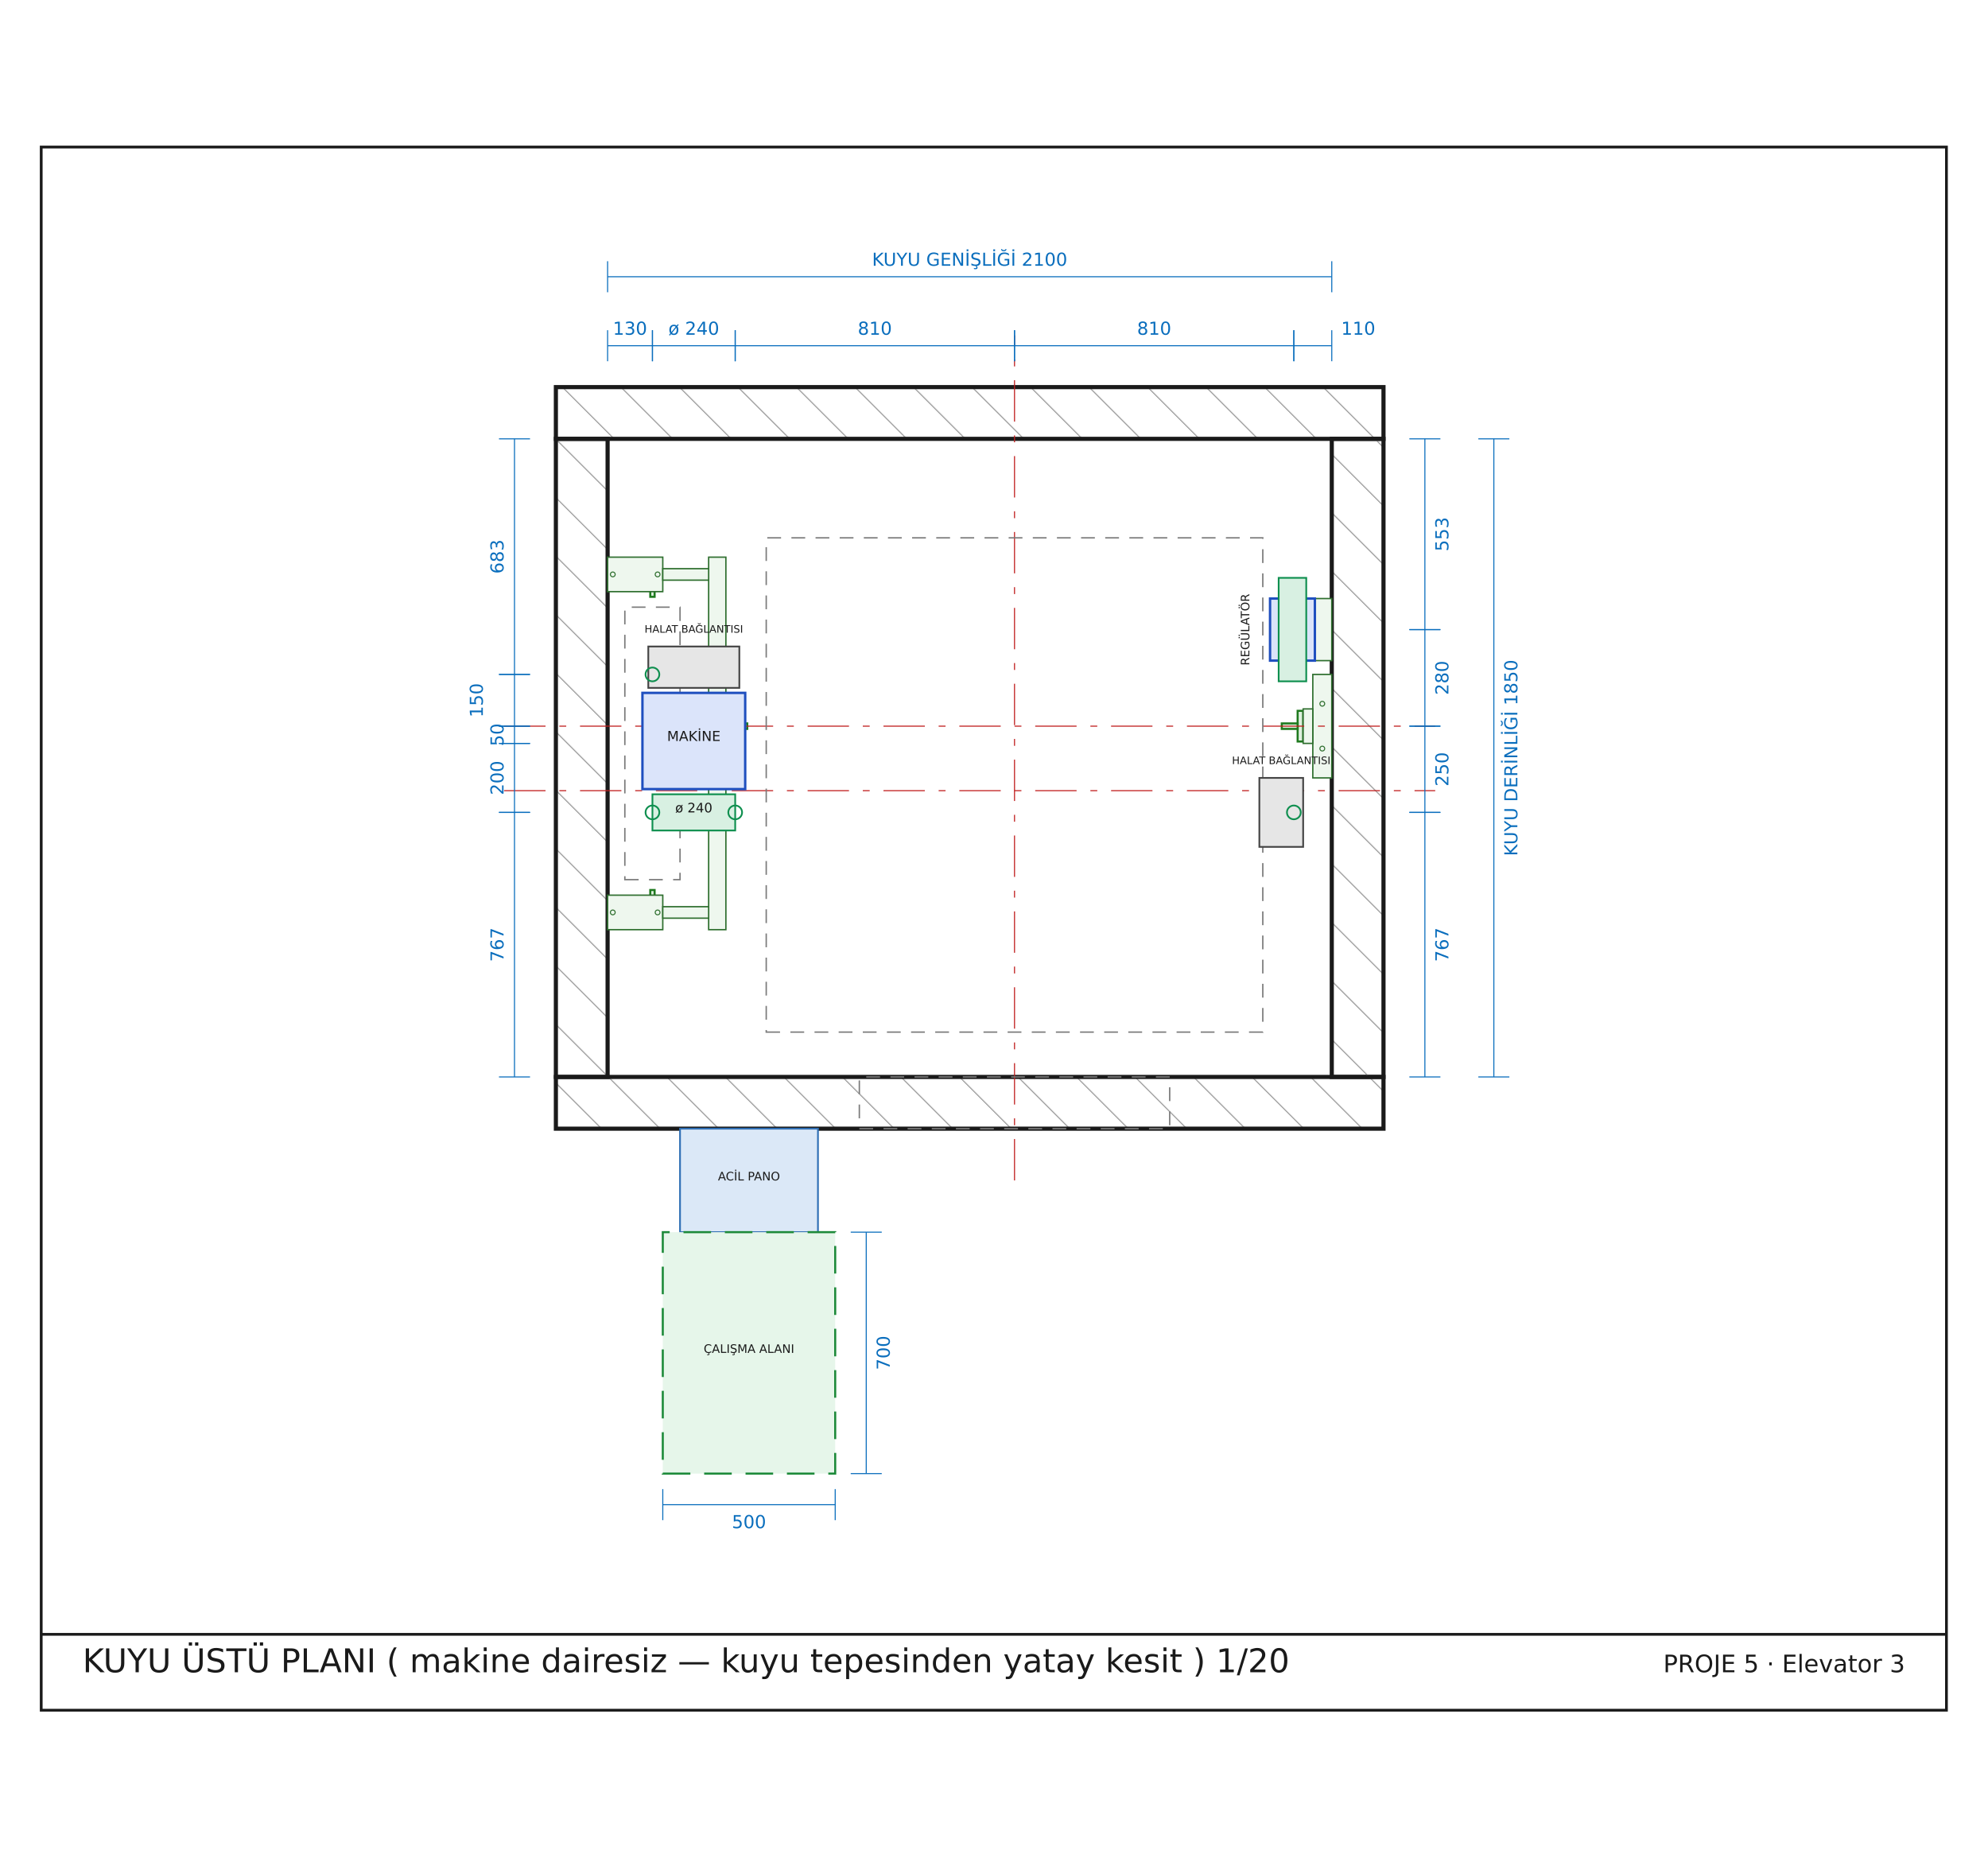
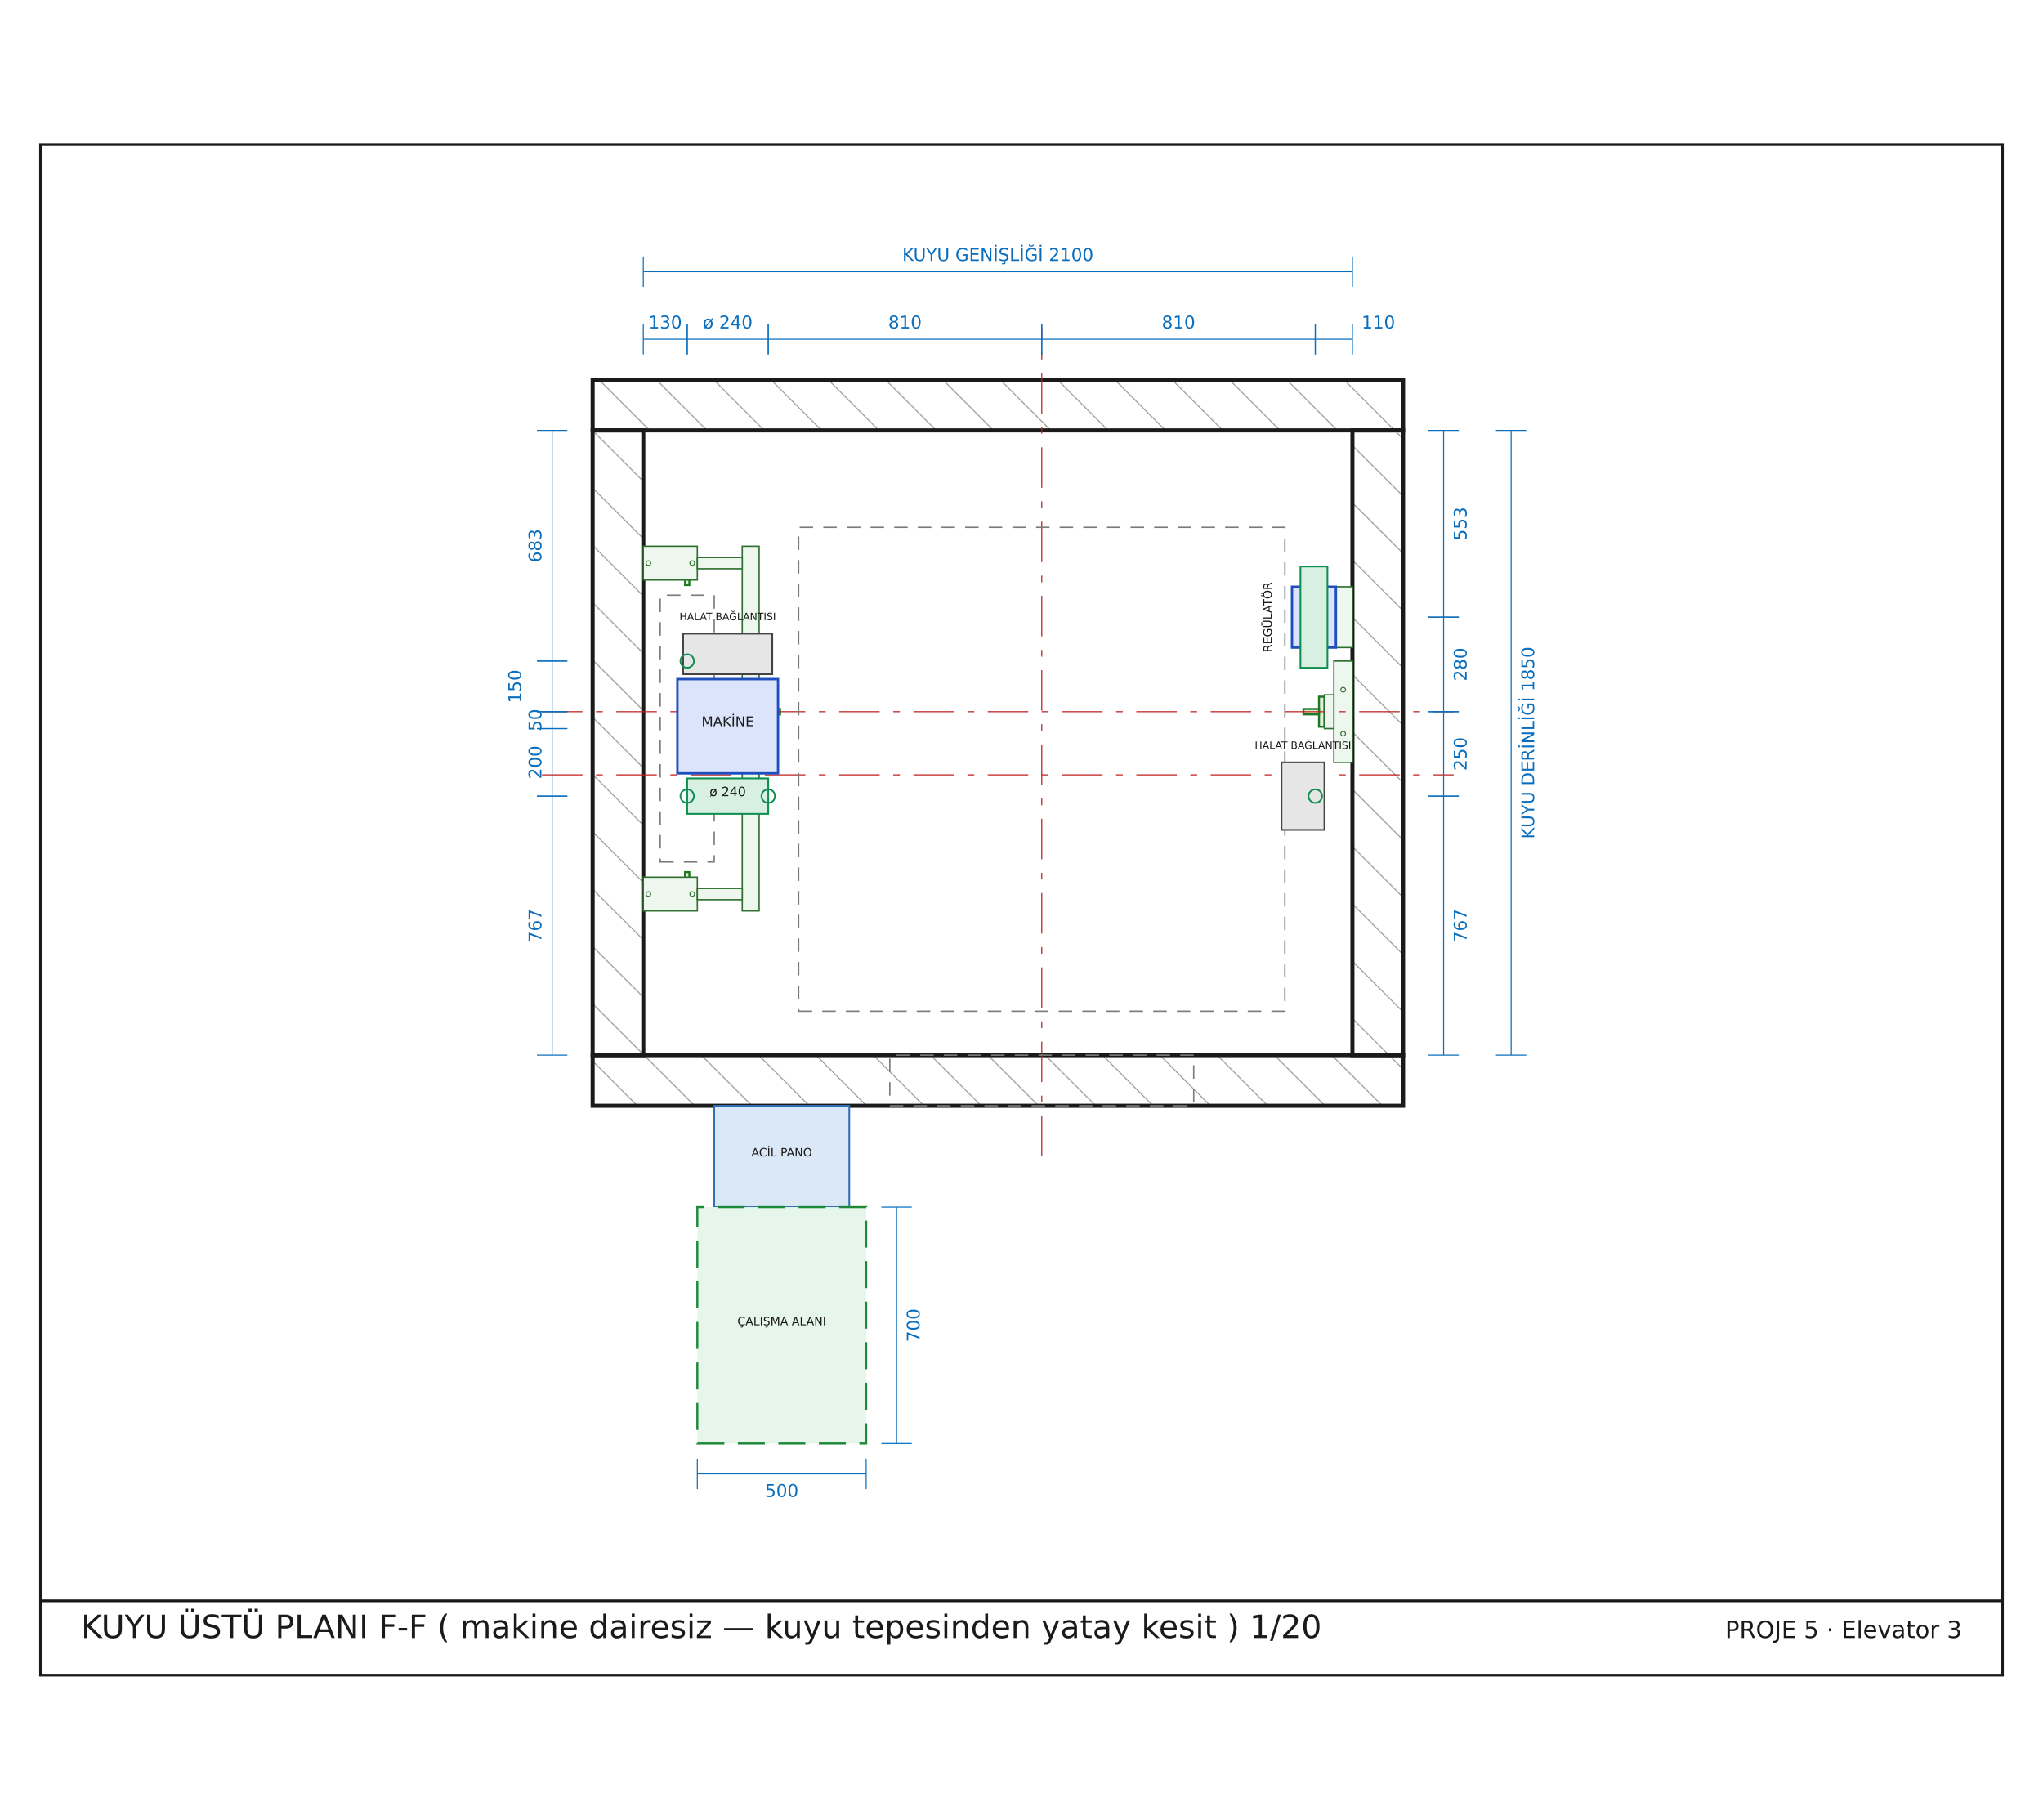
- <svg xmlns="http://www.w3.org/2000/svg" viewBox="-1762 -3116 5765 5372" width="288mm" height="269mm">
+ <svg xmlns="http://www.w3.org/2000/svg" viewBox="-1905 -3116 6050 5372" width="302mm" height="269mm">
  <defs>
    <pattern id="tarama" width="120" height="120" patternUnits="userSpaceOnUse" patternTransform="rotate(45)">
      <line x1="0" y1="0" x2="0" y2="120" stroke="#9a9a9a" stroke-width="6" />
    </pattern>
    <pattern id="tugla" width="240" height="120" patternUnits="userSpaceOnUse">
      <rect width="240" height="120" fill="#fdf3ee" />
      <path d="M0 0 H240 M0 60 H240 M120 0 V60 M0 60 V120 M240 60 V120" stroke="#c08a6a" stroke-width="5" fill="none" />
    </pattern>
  </defs>
  <rect x="-100000" y="-100000" width="200000" height="200000" fill="#ffffff" />
  <g transform="scale(1,-1)">
    <rect x="-150.0" y="-150.0" width="2400.0" height="150.0" fill="url(#tarama)" stroke="none" />
    <rect x="-150.0" y="-150.0" width="2400.0" height="150.0" fill="none" stroke="#1a1a1a" stroke-width="12" />
    <rect x="-150.0" y="1850.0" width="2400.0" height="150.0" fill="url(#tarama)" stroke="none" />
    <rect x="-150.0" y="1850.0" width="2400.0" height="150.0" fill="none" stroke="#1a1a1a" stroke-width="12" />
    <rect x="-150.0" y="0.0" width="150.0" height="1850.0" fill="url(#tarama)" stroke="none" />
    <rect x="-150.0" y="0.0" width="150.0" height="1850.0" fill="none" stroke="#1a1a1a" stroke-width="12" />
    <rect x="2100.0" y="0.0" width="150.0" height="1850.0" fill="url(#tarama)" stroke="none" />
    <rect x="2100.0" y="0.0" width="150.0" height="1850.0" fill="none" stroke="#1a1a1a" stroke-width="12" />
    <rect x="0.0" y="0.0" width="2100.0" height="1850.0" fill="none" stroke="#1a1a1a" stroke-width="6" />
    <line x1="1180.0" y1="-300.0" x2="1180.0" y2="2150.0" stroke="#c01c1c" stroke-width="3" stroke-dasharray="120 40 20 40" />
    <line x1="-300.0" y1="830.0" x2="2400.0" y2="830.0" stroke="#c01c1c" stroke-width="3" stroke-dasharray="120 40 20 40" />
    <rect x="343.0" y="972.5" width="16.0" height="89.0" fill="#dff0df" stroke="#1f7a1f" stroke-width="6" />
    <rect x="359.0" y="1009.0" width="46.0" height="16.0" fill="#dff0df" stroke="#1f7a1f" stroke-width="6" />
    <rect x="293.0" y="427.0" width="50.0" height="1080.0" fill="#eef7ee" stroke="#2f6f2f" stroke-width="4" />
    <rect x="2001.0" y="972.5" width="16.0" height="89.0" fill="#dff0df" stroke="#1f7a1f" stroke-width="6" />
    <rect x="1955.0" y="1009.0" width="46.0" height="16.0" fill="#dff0df" stroke="#1f7a1f" stroke-width="6" />
    <rect x="2045.0" y="867.0" width="55.0" height="300.0" fill="#eef7ee" stroke="#2f6f2f" stroke-width="4" />
    <circle cx="2072.5" cy="952.0" r="7.0" fill="none" stroke="#2f6f2f" stroke-width="3" />
    <circle cx="2072.5" cy="1082.0" r="7.0" fill="none" stroke="#2f6f2f" stroke-width="3" />
    <rect x="2017.0" y="967.0" width="28.0" height="100.0" fill="#eef7ee" stroke="#2f6f2f" stroke-width="4" />
    <line x1="-300.0" y1="1017.0" x2="2400.0" y2="1017.0" stroke="#c01c1c" stroke-width="3" stroke-dasharray="120 40 20 40" />
    <rect x="95.0" y="1444.4" width="70.0" height="12.6" fill="#dff0df" stroke="#1f7a1f" stroke-width="6" />
    <rect x="123.7" y="1392.0" width="12.6" height="52.4" fill="#dff0df" stroke="#1f7a1f" stroke-width="6" />
    <rect x="0.0" y="1407.0" width="160.0" height="100.0" fill="#eef7ee" stroke="#2f6f2f" stroke-width="4" />
    <circle cx="15.0" cy="1457.0" r="7.0" fill="none" stroke="#2f6f2f" stroke-width="3" />
    <circle cx="145.0" cy="1457.0" r="7.0" fill="none" stroke="#2f6f2f" stroke-width="3" />
    <rect x="160.0" y="1440.3" width="133.0" height="33.3" fill="#eef7ee" stroke="#2f6f2f" stroke-width="4" />
    <rect x="95.0" y="477.0" width="70.0" height="12.6" fill="#dff0df" stroke="#1f7a1f" stroke-width="6" />
    <rect x="123.7" y="489.6" width="12.6" height="52.4" fill="#dff0df" stroke="#1f7a1f" stroke-width="6" />
    <rect x="0.0" y="427.0" width="160.0" height="100.0" fill="#eef7ee" stroke="#2f6f2f" stroke-width="4" />
    <circle cx="15.0" cy="477.0" r="7.0" fill="none" stroke="#2f6f2f" stroke-width="3" />
    <circle cx="145.0" cy="477.0" r="7.0" fill="none" stroke="#2f6f2f" stroke-width="3" />
    <rect x="160.0" y="460.3" width="133.0" height="33.3" fill="#eef7ee" stroke="#2f6f2f" stroke-width="4" />
    <rect x="460.0" y="130.0" width="1440.0" height="1433.0" fill="none" stroke="#7a7a7a" stroke-width="4" stroke-dasharray="40 30" />
    <rect x="50.0" y="572.0" width="160.0" height="790.0" fill="none" stroke="#7a7a7a" stroke-width="4" stroke-dasharray="40 30" />
    <rect x="730.0" y="-150.0" width="900.0" height="150.0" fill="none" stroke="#7a7a7a" stroke-width="4" stroke-dasharray="40 30" />
    <rect x="101.0" y="834.5" width="298.0" height="279.0" fill="#dbe4fa" stroke="#1f4fbf" stroke-width="7" />
    <rect x="130.0" y="714.5" width="240.0" height="105.0" fill="#d8f0e2" stroke="#0f8f4f" stroke-width="5" />
    <g transform="translate(250.0,974.0) scale(1,-1) rotate(-0.0)">
      <text x="0" y="0" font-family="DejaVu Sans, Arial" font-size="40" fill="#1a1a1a" text-anchor="middle">MAKİNE</text>
    </g>
    <g transform="translate(250.0,767.0) scale(1,-1) rotate(-0.0)">
      <text x="0" y="0" font-family="DejaVu Sans, Arial" font-size="38" fill="#1a1a1a" text-anchor="middle">ø 240</text>
    </g>
    <rect x="118.0" y="1128.0" width="264.0" height="120.0" fill="#e6e6e6" stroke="#444444" stroke-width="5" />
    <rect x="1890.0" y="667.0" width="127.0" height="200.0" fill="#e6e6e6" stroke="#444444" stroke-width="5" />
    <g transform="translate(250.0,1288.0) scale(1,-1) rotate(-0.0)">
      <text x="0" y="0" font-family="DejaVu Sans, Arial" font-size="30" fill="#1a1a1a" text-anchor="middle">HALAT BAĞLANTISI</text>
    </g>
    <g transform="translate(1953.5,907.0) scale(1,-1) rotate(-0.0)">
      <text x="0" y="0" font-family="DejaVu Sans, Arial" font-size="30" fill="#1a1a1a" text-anchor="middle">HALAT BAĞLANTISI</text>
    </g>
    <circle cx="370.0" cy="767.0" r="20.0" fill="none" stroke="#0f8f4f" stroke-width="5" />
    <circle cx="1990.0" cy="767.0" r="20.0" fill="none" stroke="#0f8f4f" stroke-width="5" />
    <circle cx="130.0" cy="767.0" r="20.0" fill="none" stroke="#0f8f4f" stroke-width="5" />
    <circle cx="130.0" cy="1167.0" r="20.0" fill="none" stroke="#0f8f4f" stroke-width="5" />
    <rect x="2051.0" y="1207.0" width="49.0" height="180.0" fill="#eef7ee" stroke="#2f6f2f" stroke-width="4" />
    <rect x="1921.0" y="1207.0" width="130.0" height="180.0" fill="#dbe4fa" stroke="#1f4fbf" stroke-width="7" />
    <rect x="1946.0" y="1147.0" width="80.0" height="300.0" fill="#d8f0e2" stroke="#0f8f4f" stroke-width="5" />
    <g transform="translate(1861.0,1297.0) scale(1,-1) rotate(-90.0)">
      <text x="0" y="0" font-family="DejaVu Sans, Arial" font-size="34" fill="#1a1a1a" text-anchor="middle">REGÜLATÖR</text>
    </g>
    <rect x="210.0" y="-450.0" width="400.0" height="300.0" fill="#dbe8f7" stroke="#2f6fb5" stroke-width="5" />
    <rect x="160.0" y="-1150.0" width="500.0" height="700.0" fill="#e6f6ea" stroke="#1d8a3a" stroke-width="6" stroke-dasharray="80 40" />
    <g transform="translate(410.0,-300.0) scale(1,-1) rotate(-0.0)">
      <text x="0" y="0" font-family="DejaVu Sans, Arial" font-size="34" fill="#1a1a1a" text-anchor="middle">ACİL PANO</text>
    </g>
    <g transform="translate(410.0,-800.0) scale(1,-1) rotate(-0.0)">
      <text x="0" y="0" font-family="DejaVu Sans, Arial" font-size="34" fill="#1a1a1a" text-anchor="middle">ÇALIŞMA ALANI</text>
    </g>
    <line x1="0.0" y1="2120.0" x2="130.0" y2="2120.0" stroke="#0a6ebd" stroke-width="3" />
    <line x1="0.0" y1="2075.0" x2="0.0" y2="2165.0" stroke="#0a6ebd" stroke-width="3" />
    <line x1="130.0" y1="2075.0" x2="130.0" y2="2165.0" stroke="#0a6ebd" stroke-width="3" />
    <g transform="translate(65.0,2151.8) scale(1,-1) rotate(-0.0)">
      <text x="0" y="0" font-family="DejaVu Sans, Arial" font-size="52" fill="#0a6ebd" text-anchor="middle">130</text>
    </g>
    <line x1="130.0" y1="2120.0" x2="370.0" y2="2120.0" stroke="#0a6ebd" stroke-width="3" />
    <line x1="130.0" y1="2075.0" x2="130.0" y2="2165.0" stroke="#0a6ebd" stroke-width="3" />
    <line x1="370.0" y1="2075.0" x2="370.0" y2="2165.0" stroke="#0a6ebd" stroke-width="3" />
    <g transform="translate(250.0,2151.8) scale(1,-1) rotate(-0.0)">
      <text x="0" y="0" font-family="DejaVu Sans, Arial" font-size="52" fill="#0a6ebd" text-anchor="middle">ø 240</text>
    </g>
    <line x1="370.0" y1="2120.0" x2="1180.0" y2="2120.0" stroke="#0a6ebd" stroke-width="3" />
    <line x1="370.0" y1="2075.0" x2="370.0" y2="2165.0" stroke="#0a6ebd" stroke-width="3" />
    <line x1="1180.0" y1="2075.0" x2="1180.0" y2="2165.0" stroke="#0a6ebd" stroke-width="3" />
    <g transform="translate(775.0,2151.8) scale(1,-1) rotate(-0.0)">
      <text x="0" y="0" font-family="DejaVu Sans, Arial" font-size="52" fill="#0a6ebd" text-anchor="middle">810</text>
    </g>
    <line x1="1180.0" y1="2120.0" x2="1990.0" y2="2120.0" stroke="#0a6ebd" stroke-width="3" />
    <line x1="1180.0" y1="2075.0" x2="1180.0" y2="2165.0" stroke="#0a6ebd" stroke-width="3" />
    <line x1="1990.0" y1="2075.0" x2="1990.0" y2="2165.0" stroke="#0a6ebd" stroke-width="3" />
    <g transform="translate(1585.0,2151.8) scale(1,-1) rotate(-0.0)">
      <text x="0" y="0" font-family="DejaVu Sans, Arial" font-size="52" fill="#0a6ebd" text-anchor="middle">810</text>
    </g>
    <line x1="1990.0" y1="2120.0" x2="2100.0" y2="2120.0" stroke="#0a6ebd" stroke-width="3" />
    <line x1="1990.0" y1="2075.0" x2="1990.0" y2="2165.0" stroke="#0a6ebd" stroke-width="3" />
    <line x1="2100.0" y1="2075.0" x2="2100.0" y2="2165.0" stroke="#0a6ebd" stroke-width="3" />
    <g transform="translate(2176.8,2151.8) scale(1,-1) rotate(-0.0)">
      <text x="0" y="0" font-family="DejaVu Sans, Arial" font-size="52" fill="#0a6ebd" text-anchor="middle">110</text>
    </g>
    <line x1="0.0" y1="2320.0" x2="2100.0" y2="2320.0" stroke="#0a6ebd" stroke-width="3" />
    <line x1="0.0" y1="2275.0" x2="0.0" y2="2365.0" stroke="#0a6ebd" stroke-width="3" />
    <line x1="2100.0" y1="2275.0" x2="2100.0" y2="2365.0" stroke="#0a6ebd" stroke-width="3" />
    <g transform="translate(1050.0,2351.8) scale(1,-1) rotate(-0.0)">
      <text x="0" y="0" font-family="DejaVu Sans, Arial" font-size="52" fill="#0a6ebd" text-anchor="middle">KUYU GENİŞLİĞİ 2100</text>
    </g>
    <line x1="2370.0" y1="0.0" x2="2370.0" y2="767.0" stroke="#0a6ebd" stroke-width="3" />
    <line x1="2325.0" y1="0.0" x2="2415.0" y2="0.0" stroke="#0a6ebd" stroke-width="3" />
    <line x1="2325.0" y1="767.0" x2="2415.0" y2="767.0" stroke="#0a6ebd" stroke-width="3" />
    <g transform="translate(2438.2,383.5) scale(1,-1) rotate(-90.0)">
      <text x="0" y="0" font-family="DejaVu Sans, Arial" font-size="52" fill="#0a6ebd" text-anchor="middle">767</text>
    </g>
    <line x1="2370.0" y1="767.0" x2="2370.0" y2="1017.0" stroke="#0a6ebd" stroke-width="3" />
    <line x1="2325.0" y1="767.0" x2="2415.0" y2="767.0" stroke="#0a6ebd" stroke-width="3" />
    <line x1="2325.0" y1="1017.0" x2="2415.0" y2="1017.0" stroke="#0a6ebd" stroke-width="3" />
    <g transform="translate(2438.2,892.0) scale(1,-1) rotate(-90.0)">
      <text x="0" y="0" font-family="DejaVu Sans, Arial" font-size="52" fill="#0a6ebd" text-anchor="middle">250</text>
    </g>
    <line x1="2370.0" y1="1017.0" x2="2370.0" y2="1297.0" stroke="#0a6ebd" stroke-width="3" />
    <line x1="2325.0" y1="1017.0" x2="2415.0" y2="1017.0" stroke="#0a6ebd" stroke-width="3" />
    <line x1="2325.0" y1="1297.0" x2="2415.0" y2="1297.0" stroke="#0a6ebd" stroke-width="3" />
    <g transform="translate(2438.2,1157.0) scale(1,-1) rotate(-90.0)">
      <text x="0" y="0" font-family="DejaVu Sans, Arial" font-size="52" fill="#0a6ebd" text-anchor="middle">280</text>
    </g>
    <line x1="2370.0" y1="1297.0" x2="2370.0" y2="1850.0" stroke="#0a6ebd" stroke-width="3" />
    <line x1="2325.0" y1="1297.0" x2="2415.0" y2="1297.0" stroke="#0a6ebd" stroke-width="3" />
    <line x1="2325.0" y1="1850.0" x2="2415.0" y2="1850.0" stroke="#0a6ebd" stroke-width="3" />
    <g transform="translate(2438.2,1573.5) scale(1,-1) rotate(-90.0)">
      <text x="0" y="0" font-family="DejaVu Sans, Arial" font-size="52" fill="#0a6ebd" text-anchor="middle">553</text>
    </g>
    <line x1="2570.0" y1="0.0" x2="2570.0" y2="1850.0" stroke="#0a6ebd" stroke-width="3" />
    <line x1="2525.0" y1="0.0" x2="2615.0" y2="0.0" stroke="#0a6ebd" stroke-width="3" />
    <line x1="2525.0" y1="1850.0" x2="2615.0" y2="1850.0" stroke="#0a6ebd" stroke-width="3" />
    <g transform="translate(2638.2,925.0) scale(1,-1) rotate(-90.0)">
      <text x="0" y="0" font-family="DejaVu Sans, Arial" font-size="52" fill="#0a6ebd" text-anchor="middle">KUYU DERİNLİĞİ 1850</text>
    </g>
    <line x1="-270.0" y1="0.0" x2="-270.0" y2="767.0" stroke="#0a6ebd" stroke-width="3" />
    <line x1="-315.0" y1="0.0" x2="-225.0" y2="0.0" stroke="#0a6ebd" stroke-width="3" />
    <line x1="-315.0" y1="767.0" x2="-225.0" y2="767.0" stroke="#0a6ebd" stroke-width="3" />
    <g transform="translate(-301.8,383.5) scale(1,-1) rotate(-90.0)">
      <text x="0" y="0" font-family="DejaVu Sans, Arial" font-size="52" fill="#0a6ebd" text-anchor="middle">767</text>
    </g>
    <line x1="-270.0" y1="767.0" x2="-270.0" y2="967.0" stroke="#0a6ebd" stroke-width="3" />
    <line x1="-315.0" y1="767.0" x2="-225.0" y2="767.0" stroke="#0a6ebd" stroke-width="3" />
    <line x1="-315.0" y1="967.0" x2="-225.0" y2="967.0" stroke="#0a6ebd" stroke-width="3" />
    <g transform="translate(-301.8,867.0) scale(1,-1) rotate(-90.0)">
      <text x="0" y="0" font-family="DejaVu Sans, Arial" font-size="52" fill="#0a6ebd" text-anchor="middle">200</text>
    </g>
    <line x1="-270.0" y1="967.0" x2="-270.0" y2="1017.0" stroke="#0a6ebd" stroke-width="3" />
    <line x1="-315.0" y1="967.0" x2="-225.0" y2="967.0" stroke="#0a6ebd" stroke-width="3" />
    <line x1="-315.0" y1="1017.0" x2="-225.0" y2="1017.0" stroke="#0a6ebd" stroke-width="3" />
    <g transform="translate(-301.8,992.0) scale(1,-1) rotate(-90.0)">
      <text x="0" y="0" font-family="DejaVu Sans, Arial" font-size="52" fill="#0a6ebd" text-anchor="middle">50</text>
    </g>
    <line x1="-270.0" y1="1017.0" x2="-270.0" y2="1167.0" stroke="#0a6ebd" stroke-width="3" />
    <line x1="-315.0" y1="1017.0" x2="-225.0" y2="1017.0" stroke="#0a6ebd" stroke-width="3" />
    <line x1="-315.0" y1="1167.0" x2="-225.0" y2="1167.0" stroke="#0a6ebd" stroke-width="3" />
    <g transform="translate(-361.8,1092.0) scale(1,-1) rotate(-90.0)">
      <text x="0" y="0" font-family="DejaVu Sans, Arial" font-size="52" fill="#0a6ebd" text-anchor="middle">150</text>
    </g>
    <line x1="-270.0" y1="1167.0" x2="-270.0" y2="1850.0" stroke="#0a6ebd" stroke-width="3" />
    <line x1="-315.0" y1="1167.0" x2="-225.0" y2="1167.0" stroke="#0a6ebd" stroke-width="3" />
    <line x1="-315.0" y1="1850.0" x2="-225.0" y2="1850.0" stroke="#0a6ebd" stroke-width="3" />
    <g transform="translate(-301.8,1508.5) scale(1,-1) rotate(-90.0)">
      <text x="0" y="0" font-family="DejaVu Sans, Arial" font-size="52" fill="#0a6ebd" text-anchor="middle">683</text>
    </g>
    <line x1="160.0" y1="-1240.0" x2="660.0" y2="-1240.0" stroke="#0a6ebd" stroke-width="3" />
    <line x1="160.0" y1="-1285.0" x2="160.0" y2="-1195.0" stroke="#0a6ebd" stroke-width="3" />
    <line x1="660.0" y1="-1285.0" x2="660.0" y2="-1195.0" stroke="#0a6ebd" stroke-width="3" />
    <g transform="translate(410.0,-1308.2) scale(1,-1) rotate(-0.0)">
      <text x="0" y="0" font-family="DejaVu Sans, Arial" font-size="52" fill="#0a6ebd" text-anchor="middle">500</text>
    </g>
    <line x1="750.0" y1="-1150.0" x2="750.0" y2="-450.0" stroke="#0a6ebd" stroke-width="3" />
    <line x1="705.0" y1="-1150.0" x2="795.0" y2="-1150.0" stroke="#0a6ebd" stroke-width="3" />
    <line x1="705.0" y1="-450.0" x2="795.0" y2="-450.0" stroke="#0a6ebd" stroke-width="3" />
    <g transform="translate(818.2,-800.0) scale(1,-1) rotate(-90.0)">
      <text x="0" y="0" font-family="DejaVu Sans, Arial" font-size="52" fill="#0a6ebd" text-anchor="middle">700</text>
    </g>
-     <rect x="-1642.5" y="-1836.0" width="5525.0" height="4532.0" fill="none" stroke="#1a1a1a" stroke-width="8" />
-     <line x1="-1642.5" y1="-1616.0" x2="3882.5" y2="-1616.0" stroke="#1a1a1a" stroke-width="8" />
-     <g transform="translate(-1522.5,-1726.0) scale(1,-1) rotate(-0.0)">
-       <text x="0" y="0" font-family="DejaVu Sans, Arial" font-size="95" fill="#1a1a1a" text-anchor="start">KUYU ÜSTÜ PLANI  ( makine dairesiz — kuyu tepesinden yatay kesit )   1/20</text>
-     </g>
-     <g transform="translate(3762.5,-1726.0) scale(1,-1) rotate(-0.0)">
+     <rect x="-1785.0" y="-1836.0" width="5810.0" height="4532.0" fill="none" stroke="#1a1a1a" stroke-width="8" />
+     <line x1="-1785.0" y1="-1616.0" x2="4025.0" y2="-1616.0" stroke="#1a1a1a" stroke-width="8" />
+     <g transform="translate(-1665.0,-1726.0) scale(1,-1) rotate(-0.0)">
+       <text x="0" y="0" font-family="DejaVu Sans, Arial" font-size="95" fill="#1a1a1a" text-anchor="start">KUYU ÜSTÜ PLANI  F-F  ( makine dairesiz — kuyu tepesinden yatay kesit )   1/20</text>
+     </g>
+     <g transform="translate(3905.0,-1726.0) scale(1,-1) rotate(-0.0)">
      <text x="0" y="0" font-family="DejaVu Sans, Arial" font-size="70" fill="#1a1a1a" text-anchor="end">PROJE 5  ·  Elevator 3</text>
    </g>
  </g>
</svg>
